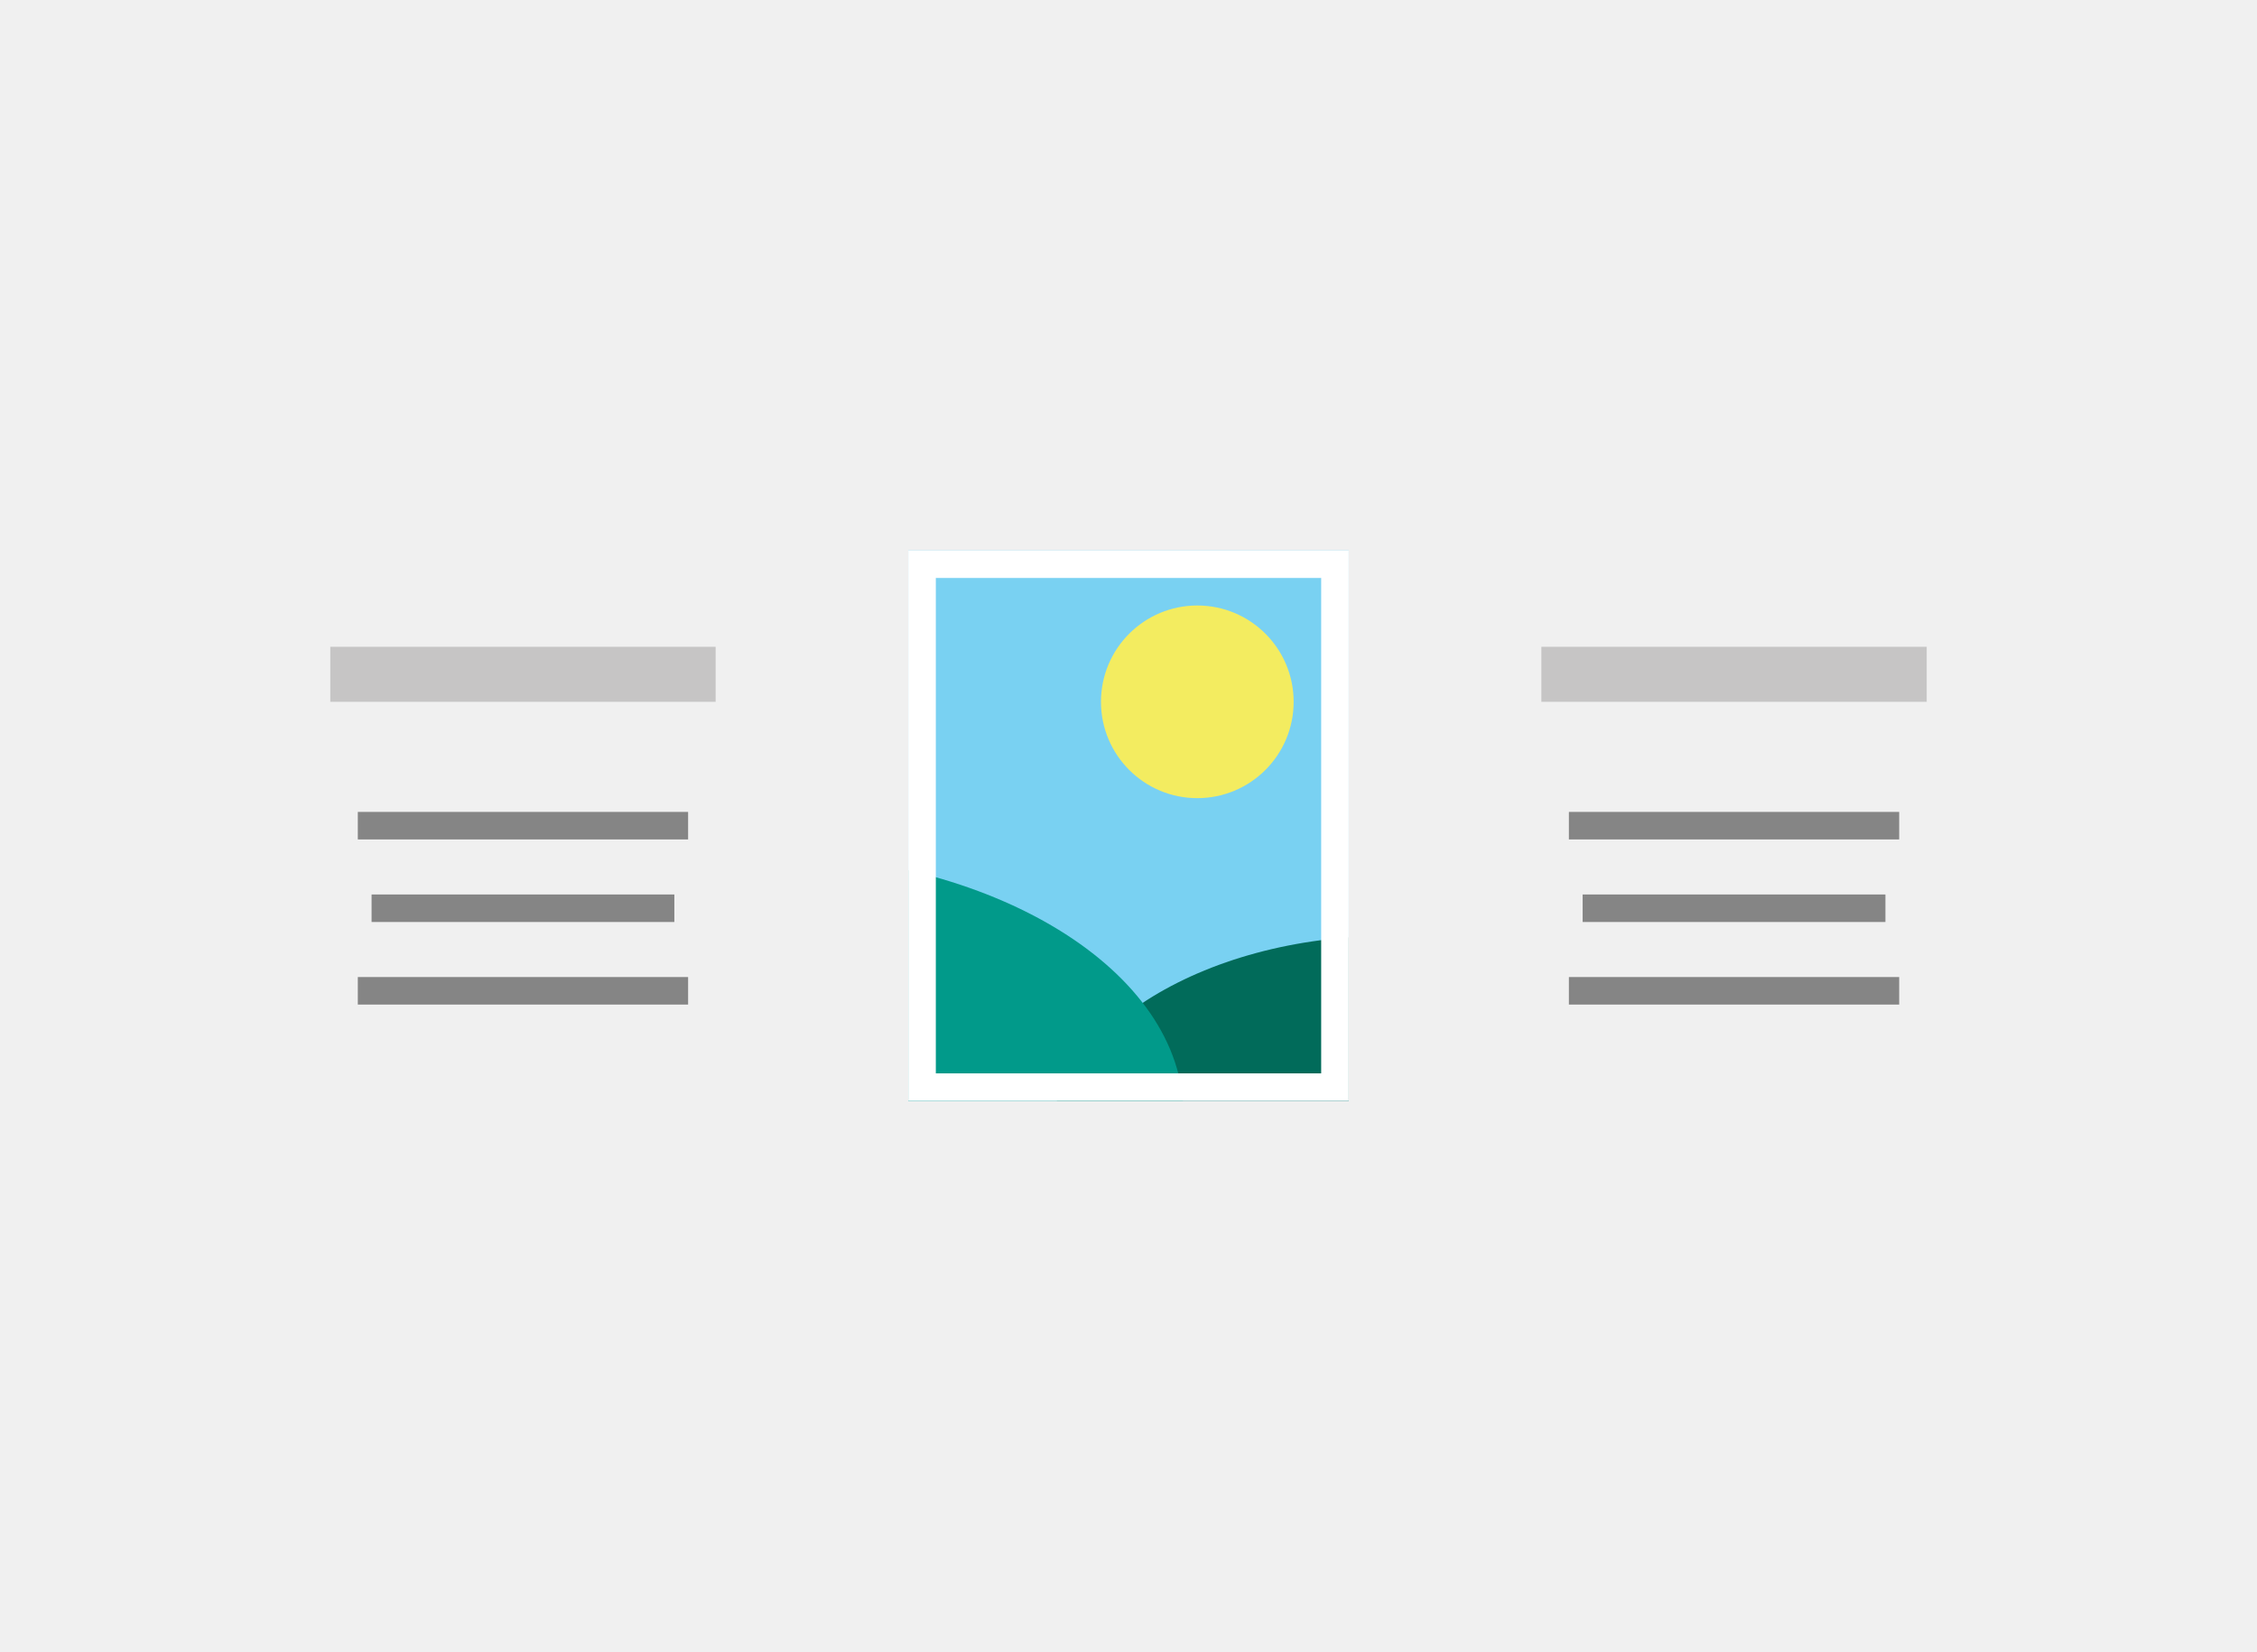
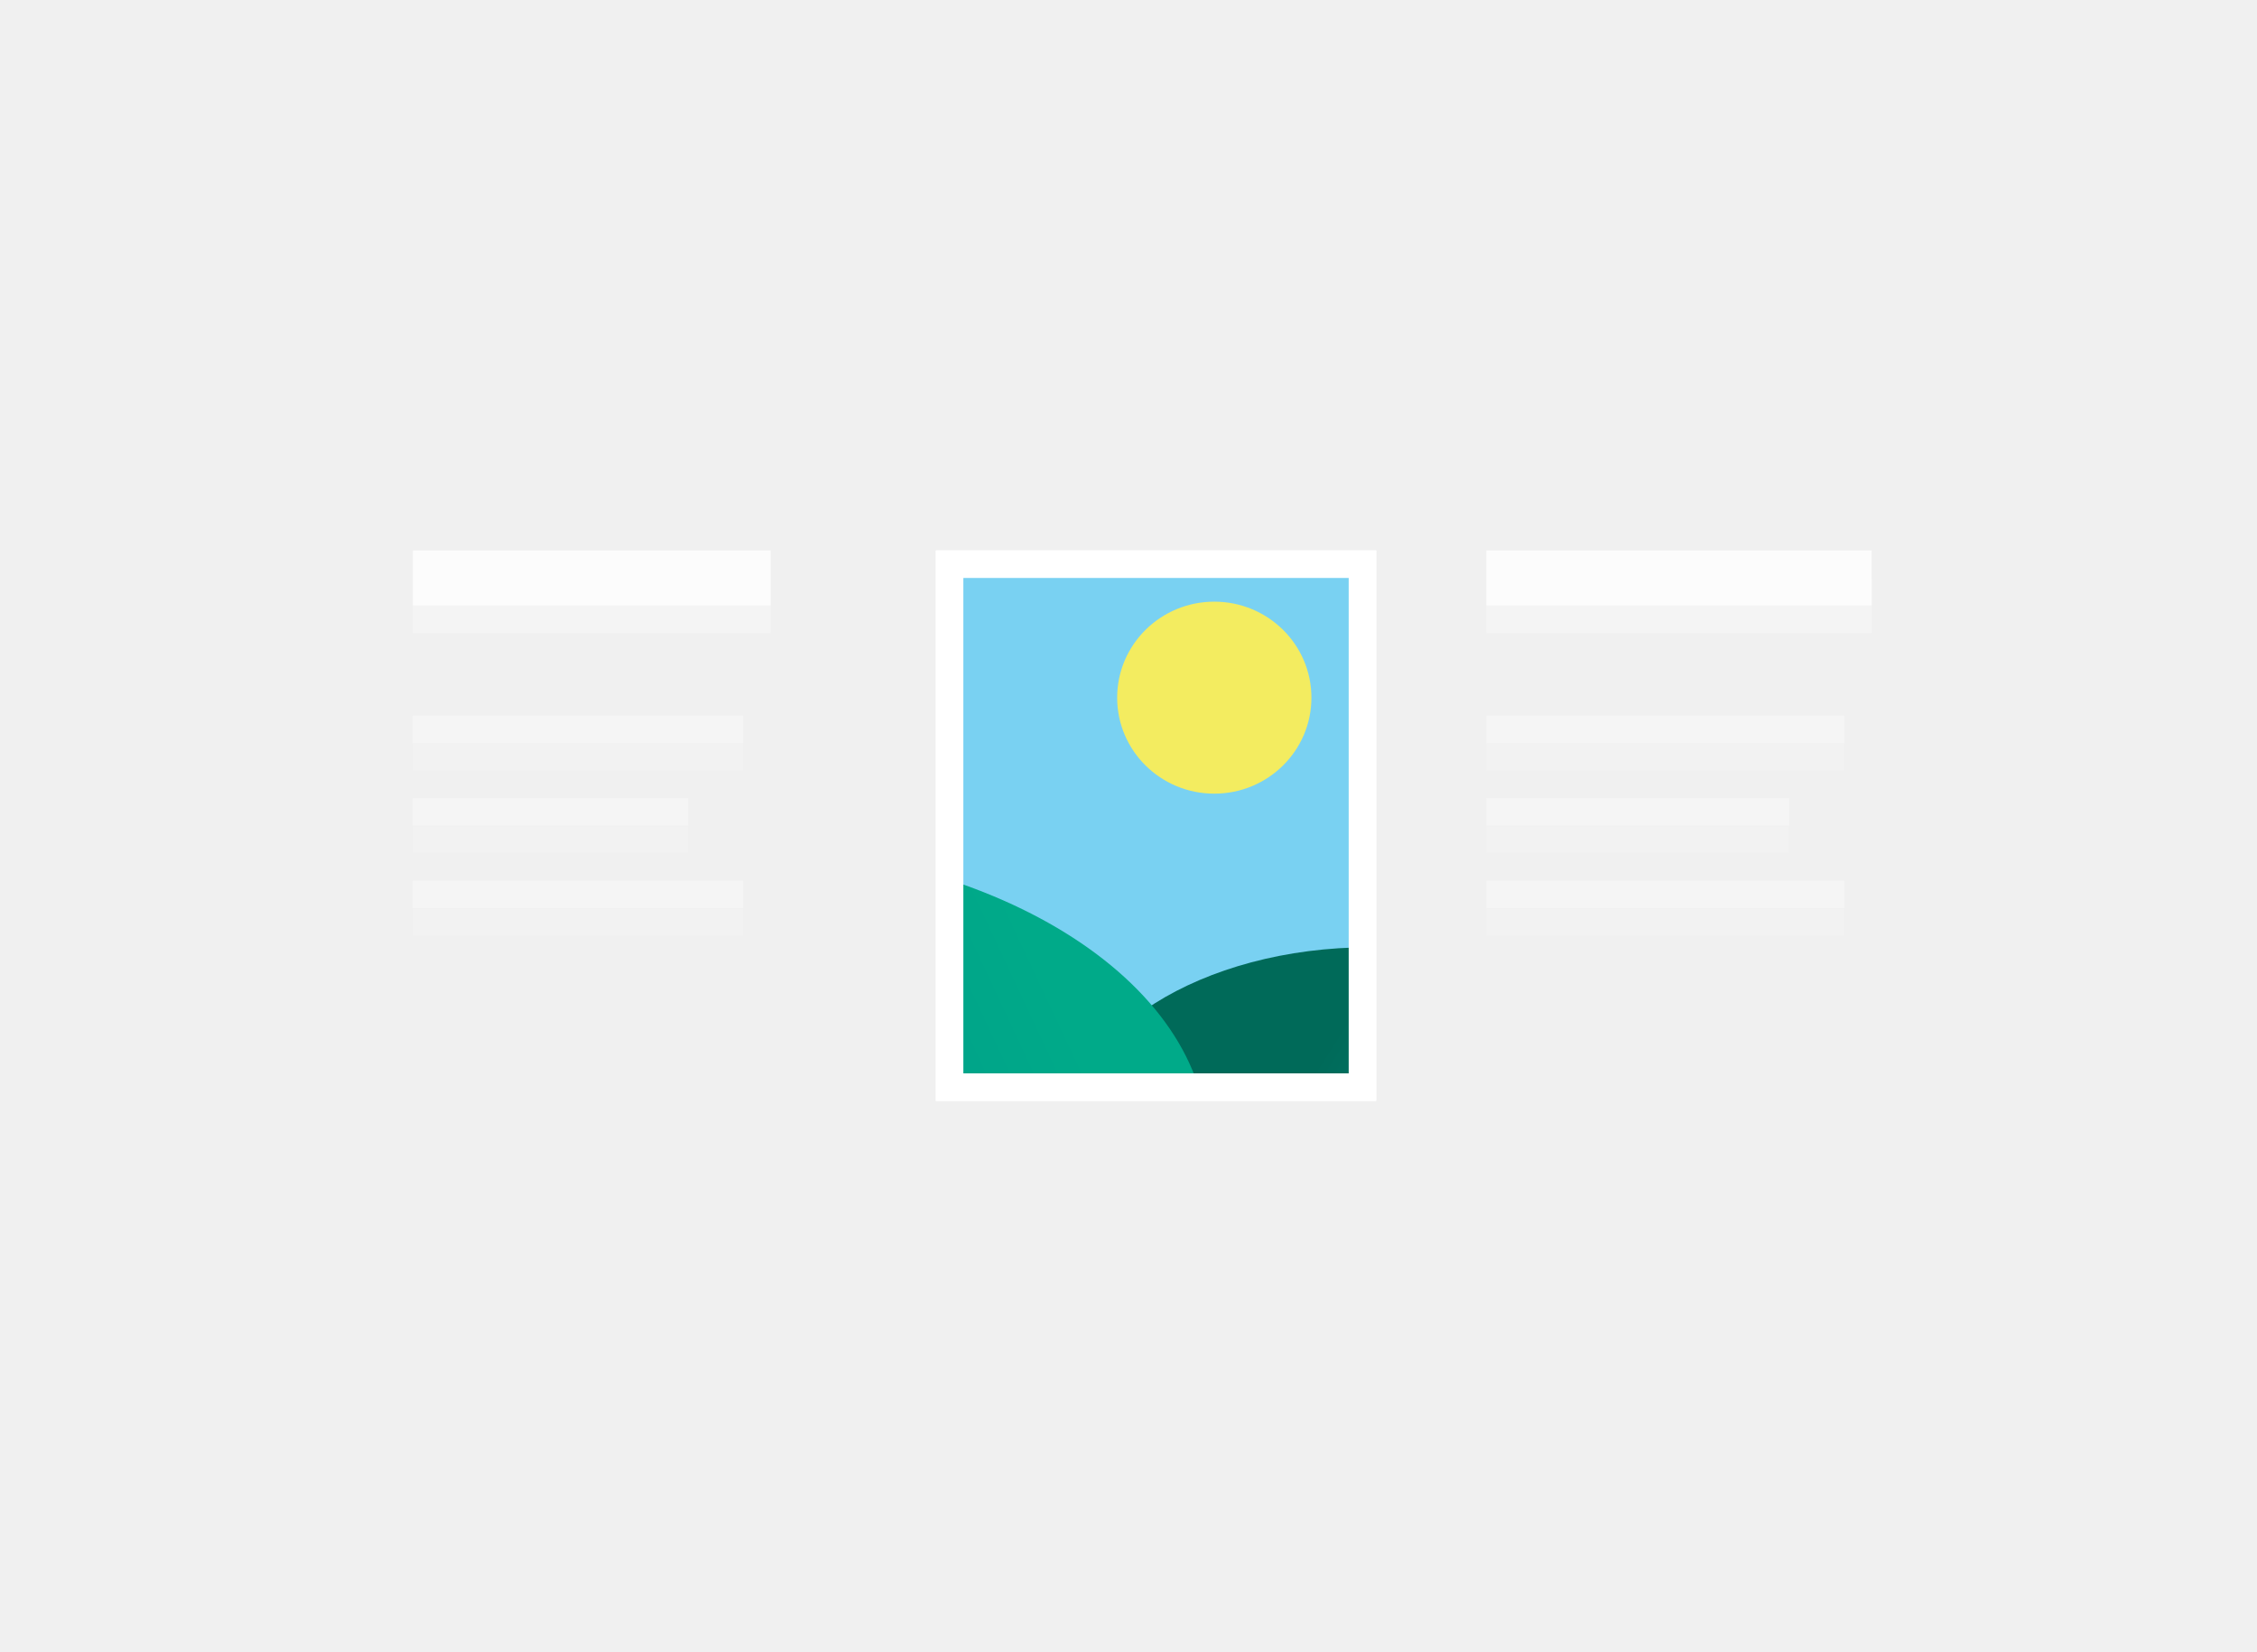
- <svg xmlns="http://www.w3.org/2000/svg" width="82" height="60" viewBox="0 0 82 60" fill="none">
-   <path d="M26 23.5H12V25.5H26V23.5Z" fill="#C6C5C5" />
-   <path d="M25 29.5H13V30.5H25V29.5Z" fill="#858585" />
-   <path d="M24.5 32.5H13.5V33.5H24.5V32.5Z" fill="#858585" />
-   <path d="M25 35.5H13V36.5H25V35.5Z" fill="#858585" />
-   <g clip-path="url(#clip0_18_2229)">
-     <rect x="33" y="20" width="16" height="20" fill="#79D1F2" />
-     <circle cx="43.5" cy="25.5" r="3.5" fill="#F3EC60" />
-     <ellipse cx="50.5" cy="42" rx="12.5" ry="8" fill="#016B5A" />
-     <ellipse cx="27.5" cy="40.5" rx="15.5" ry="9.5" fill="#019A8A" />
+ <svg xmlns="http://www.w3.org/2000/svg" xmlns:xlink="http://www.w3.org/1999/xlink" width="82" height="60" viewBox="0 0 82 60">
+   <defs>
+     <rect id="path-1" width="13" height="2" x="0" y="0" />
+     <filter id="filter-2" width="107.7%" height="200%" x="-3.8%" y="-25%" filterUnits="objectBoundingBox">
+       <feOffset dy="1" in="SourceAlpha" result="shadowOffsetOuter1" />
+       <feComposite in="shadowOffsetOuter1" in2="SourceAlpha" operator="out" result="shadowOffsetOuter1" />
+       <feColorMatrix in="shadowOffsetOuter1" values="0 0 0 0 1   0 0 0 0 1   0 0 0 0 1  0 0 0 0.292 0" />
+     </filter>
+     <path id="path-3" d="M12 12v1H0v-1h12zm-2-3v1H0V9h10zm2-3v1H0V6h12z" />
+     <filter id="filter-4" width="108.3%" height="128.6%" x="-4.2%" y="-7.1%" filterUnits="objectBoundingBox">
+       <feOffset dy="1" in="SourceAlpha" result="shadowOffsetOuter1" />
+       <feComposite in="shadowOffsetOuter1" in2="SourceAlpha" operator="out" result="shadowOffsetOuter1" />
+       <feColorMatrix in="shadowOffsetOuter1" values="0 0 0 0 1   0 0 0 0 1   0 0 0 0 1  0 0 0 0.1 0" />
+     </filter>
+     <rect id="path-5" width="15.059" height="19.07" x="0" y="0" />
+     <linearGradient id="linearGradient-7" x1="72.875%" x2="40.332%" y1="46.279%" y2="33.212%">
+       <stop offset="0%" stop-color="#008374" />
+       <stop offset="100%" stop-color="#006A59" />
+     </linearGradient>
+     <linearGradient id="linearGradient-8" x1="88.517%" x2="50%" y1="38.775%" y2="50%">
+       <stop offset="0%" stop-color="#00AA89" />
+       <stop offset="100%" stop-color="#009989" />
+     </linearGradient>
+     <rect id="path-9" width="14" height="2" x="39" y="0" />
+     <filter id="filter-10" width="107.1%" height="200%" x="-3.6%" y="-25%" filterUnits="objectBoundingBox">
+       <feOffset dy="1" in="SourceAlpha" result="shadowOffsetOuter1" />
+       <feComposite in="shadowOffsetOuter1" in2="SourceAlpha" operator="out" result="shadowOffsetOuter1" />
+       <feColorMatrix in="shadowOffsetOuter1" values="0 0 0 0 1   0 0 0 0 1   0 0 0 0 1  0 0 0 0.292 0" />
+     </filter>
+     <path id="path-11" d="M52 12v1H39v-1h13zm-2-3v1H39V9h11zm2-3v1H39V6h13z" />
+     <filter id="filter-12" width="107.7%" height="128.6%" x="-3.8%" y="-7.1%" filterUnits="objectBoundingBox">
+       <feOffset dy="1" in="SourceAlpha" result="shadowOffsetOuter1" />
+       <feComposite in="shadowOffsetOuter1" in2="SourceAlpha" operator="out" result="shadowOffsetOuter1" />
+       <feColorMatrix in="shadowOffsetOuter1" values="0 0 0 0 1   0 0 0 0 1   0 0 0 0 1  0 0 0 0.1 0" />
+     </filter>
+   </defs>
+   <g fill="none" fill-rule="evenodd" class="snippets_thumbs">
+     <g class="s_mega_menu_menu_image_menu">
+       <rect width="82" height="60" class="bg" />
+       <g class="group" transform="translate(15 20)">
+         <g class="rectangle">
+           <use fill="#000" filter="url(#filter-2)" xlink:href="#path-1" />
+           <use fill="#FFF" fill-opacity=".78" xlink:href="#path-1" />
+         </g>
+         <g class="combined_shape">
+           <use fill="#000" filter="url(#filter-4)" xlink:href="#path-3" />
+           <use fill="#FFF" fill-opacity=".348" xlink:href="#path-3" />
+         </g>
+         <g class="image_1_border" transform="translate(19)">
+           <rect width="16" height="20" fill="#FFF" class="rectangle" />
+           <g class="oval___oval_mask" transform="translate(.47 .465)">
+             <mask id="mask-6" fill="#fff">
+               <use xlink:href="#path-5" />
+             </mask>
+             <use fill="#79D1F2" class="mask" xlink:href="#path-5" />
+             <ellipse cx="9.647" cy="4.884" fill="#F3EC60" class="oval" mask="url(#mask-6)" rx="3.529" ry="3.488" />
+             <ellipse cx="15.294" cy="20.93" fill="url(#linearGradient-7)" class="oval" mask="url(#mask-6)" rx="11.059" ry="6.977" />
+             <ellipse cx="-8.235" cy="21.163" fill="url(#linearGradient-8)" class="oval" mask="url(#mask-6)" rx="17.647" ry="10.93" />
+           </g>
+           <path fill="#FFF" d="M16 0v20H0V0h16zm-1 1H1v18h14V1z" class="rectangle_2" />
+         </g>
+         <g class="rectangle">
+           <use fill="#000" filter="url(#filter-10)" xlink:href="#path-9" />
+           <use fill="#FFF" fill-opacity=".78" xlink:href="#path-9" />
+         </g>
+         <g class="combined_shape">
+           <use fill="#000" filter="url(#filter-12)" xlink:href="#path-11" />
+           <use fill="#FFF" fill-opacity=".348" xlink:href="#path-11" />
+         </g>
+       </g>
+     </g>
  </g>
-   <rect x="33.5" y="20.5" width="15" height="19" stroke="white" />
-   <path d="M70 23.5H56V25.5H70V23.5Z" fill="#C6C5C5" />
-   <path d="M69 29.5H57V30.5H69V29.5Z" fill="#858585" />
-   <path d="M68.5 32.5H57.5V33.5H68.5V32.5Z" fill="#858585" />
-   <path d="M69 35.5H57V36.5H69V35.5Z" fill="#858585" />
-   <defs>
-     <clipPath id="clip0_18_2229">
-       <rect x="33" y="20" width="16" height="20" fill="white" />
-     </clipPath>
-   </defs>
</svg>
